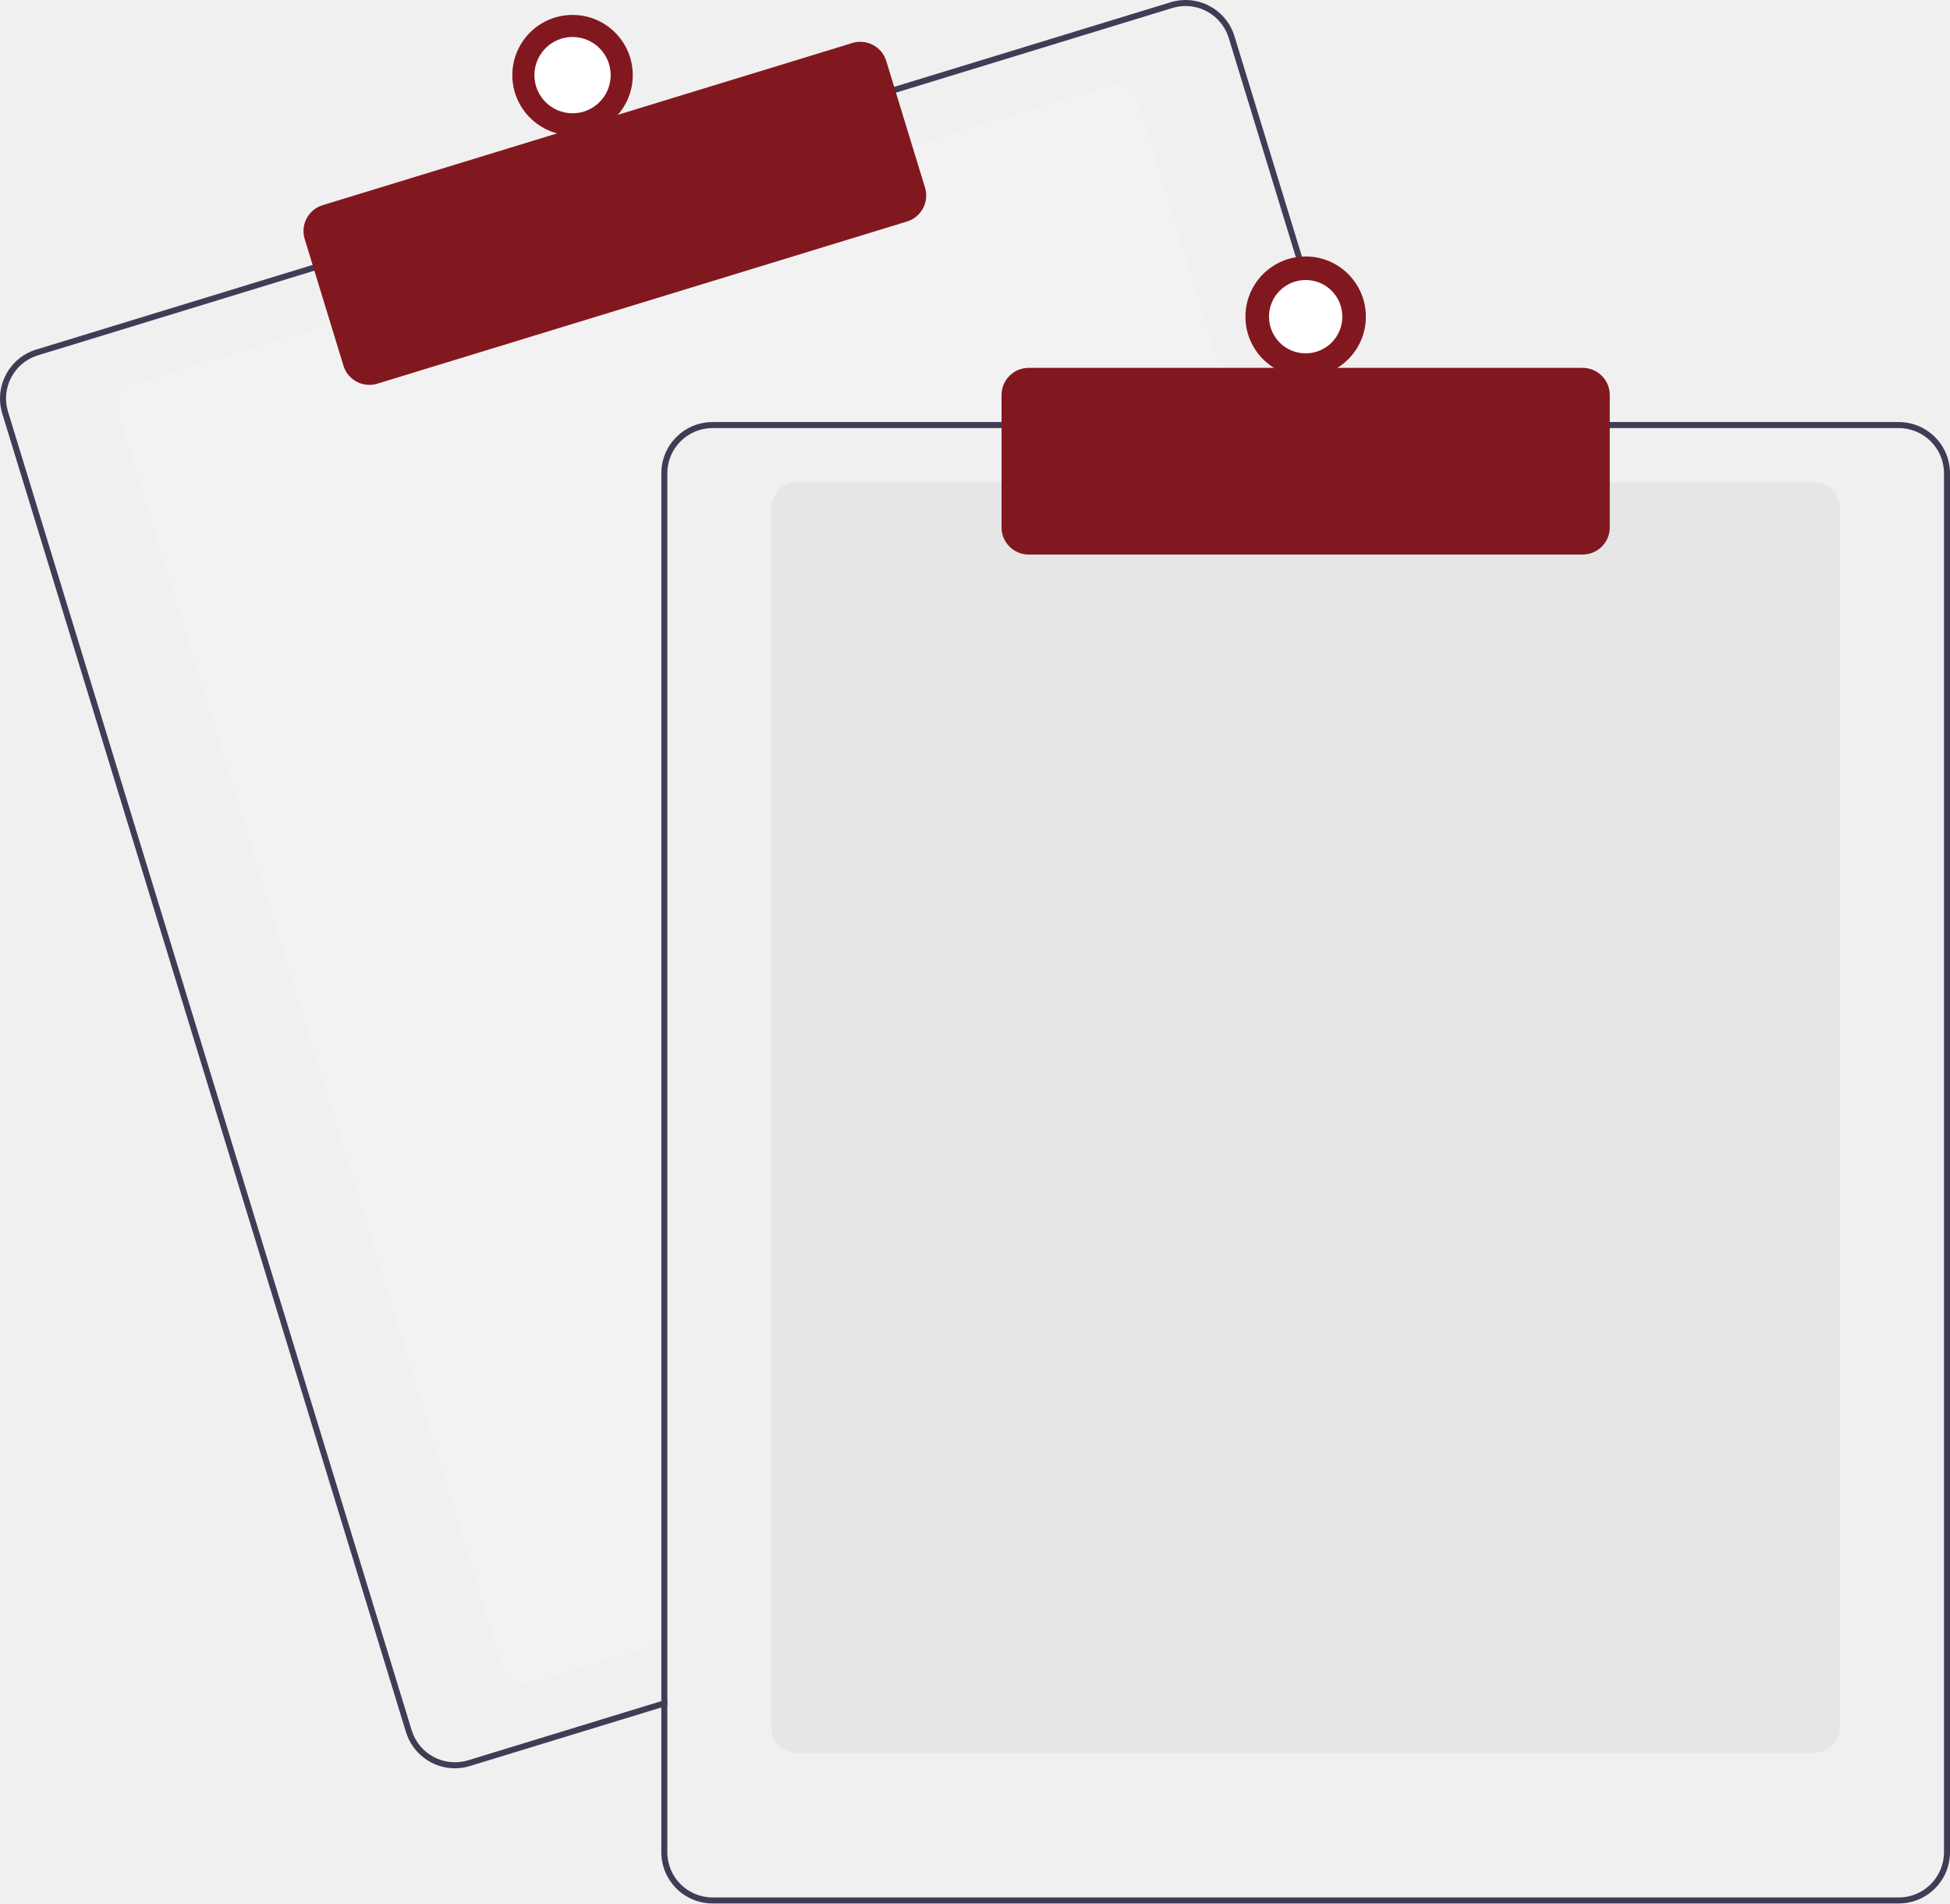
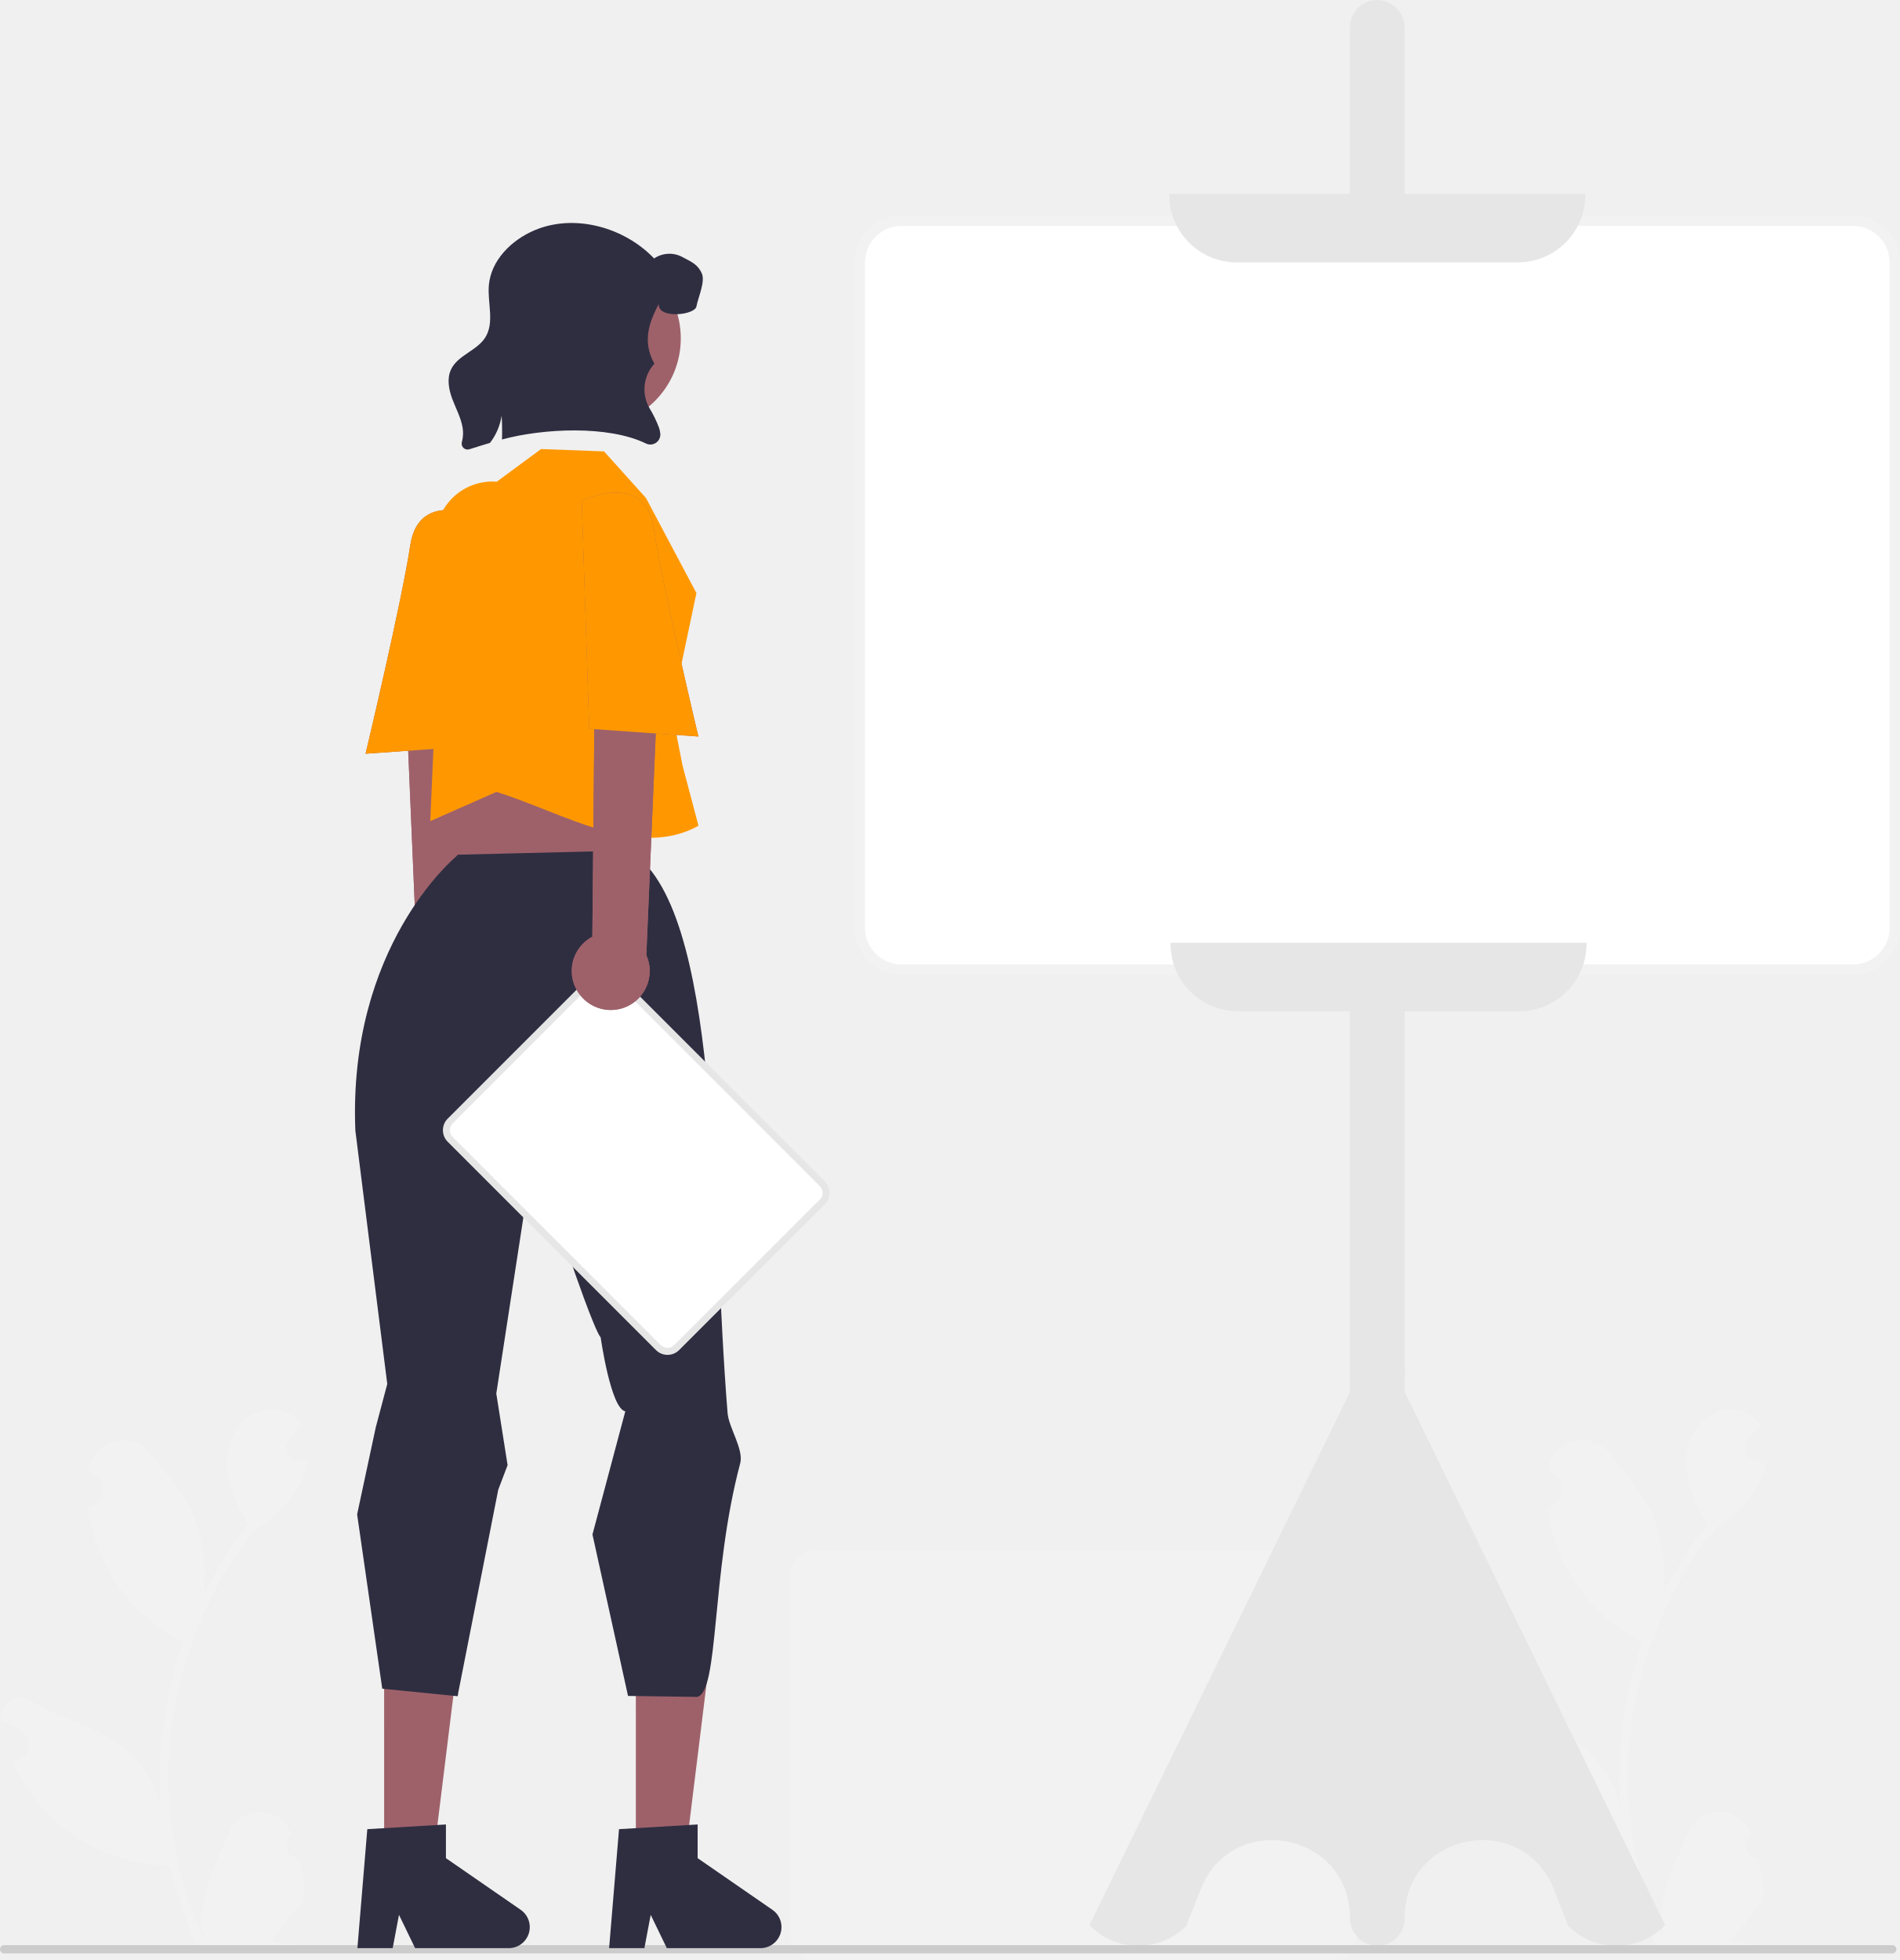
- <svg xmlns="http://www.w3.org/2000/svg" data-name="Layer 1" width="647.636" height="632.174" viewBox="0 0 647.636 632.174">
-   <path d="M687.328,276.087H512.818a15.018,15.018,0,0,0-15,15v387.85l-2,.61-42.81,13.11a8.007,8.007,0,0,1-9.99-5.31L315.678,271.397a8.003,8.003,0,0,1,5.31-9.99l65.97-20.2,191.25-58.54,65.97-20.2a7.989,7.989,0,0,1,9.99,5.3l32.55,106.32Z" transform="translate(-276.1819 -133.9131)" fill="#f2f2f2" />
-   <path d="M725.408,274.087l-39.23-128.14a16.994,16.994,0,0,0-21.23-11.28l-92.75,28.39L380.958,221.607l-92.75,28.4a17.015,17.015,0,0,0-11.28,21.23l134.08,437.93a17.027,17.027,0,0,0,16.26,12.03,16.789,16.789,0,0,0,4.97-.75l63.58-19.46,2-.62v-2.09l-2,.61-64.17,19.65a15.015,15.015,0,0,1-18.73-9.95l-134.07-437.94a14.979,14.979,0,0,1,9.95-18.73l92.75-28.4,191.24-58.54,92.75-28.4a15.156,15.156,0,0,1,4.41-.66,15.015,15.015,0,0,1,14.32,10.61l39.05,127.56.62,2h2.08Z" transform="translate(-276.1819 -133.9131)" fill="#3f3d56" />
-   <path d="M398.863,261.734a9.016,9.016,0,0,1-8.611-6.367l-12.88-42.072a8.999,8.999,0,0,1,5.971-11.24l175.939-53.864a9.009,9.009,0,0,1,11.241,5.971l12.88,42.072a9.01,9.01,0,0,1-5.971,11.241L401.492,261.339A8.976,8.976,0,0,1,398.863,261.734Z" transform="translate(-276.1819 -133.9131)" fill="#82181f" />
-   <circle cx="190.154" cy="24.955" r="20" fill="#82181f" />
-   <circle cx="190.154" cy="24.955" r="12.665" fill="#fff" />
-   <path d="M878.818,716.087h-338a8.51,8.51,0,0,1-8.5-8.5v-405a8.51,8.51,0,0,1,8.5-8.5h338a8.51,8.51,0,0,1,8.5,8.5v405A8.51,8.51,0,0,1,878.818,716.087Z" transform="translate(-276.1819 -133.9131)" fill="#e6e6e6" />
-   <path d="M723.318,274.087h-210.5a17.024,17.024,0,0,0-17,17v407.8l2-.61v-407.19a15.018,15.018,0,0,1,15-15H723.938Zm183.5,0h-394a17.024,17.024,0,0,0-17,17v458a17.024,17.024,0,0,0,17,17h394a17.024,17.024,0,0,0,17-17v-458A17.024,17.024,0,0,0,906.818,274.087Zm15,475a15.018,15.018,0,0,1-15,15h-394a15.018,15.018,0,0,1-15-15v-458a15.018,15.018,0,0,1,15-15h394a15.018,15.018,0,0,1,15,15Z" transform="translate(-276.1819 -133.9131)" fill="#3f3d56" />
-   <path d="M801.818,318.087h-184a9.01,9.01,0,0,1-9-9v-44a9.01,9.01,0,0,1,9-9h184a9.01,9.01,0,0,1,9,9v44A9.01,9.01,0,0,1,801.818,318.087Z" transform="translate(-276.1819 -133.9131)" fill="#82181f" />
-   <circle cx="433.636" cy="105.174" r="20" fill="#82181f" />
-   <circle cx="433.636" cy="105.174" r="12.182" fill="#fff" />
+ <svg xmlns="http://www.w3.org/2000/svg" data-name="Layer 1" width="550.71" height="567.986" viewBox="0 0 550.71 567.986">
+   <path d="M711.247,733.993H560.521a6.616,6.616,0,0,1-6.609-6.608V622.005a6.616,6.616,0,0,1,6.609-6.609h150.725a6.616,6.616,0,0,1,6.608,6.609V727.385A6.616,6.616,0,0,1,711.247,733.993Z" transform="translate(-324.6448 -166.0071)" fill="#f2f2f2" />
+   <path d="M464.932,459.293a11.226,11.226,0,0,0-3.595-16.835l-.95-100.813-18.842,8.647,4.144,97.501A11.287,11.287,0,0,0,464.932,459.293Z" transform="translate(-324.6448 -166.0071)" fill="#9e616a" />
+   <path d="M464.424,316.121s-18.329-8.891-20.864,7.884-12.961,60.433-12.961,60.433l31.639-2.238Z" transform="translate(-324.6448 -166.0071)" fill="#9e616a" />
+   <path d="M464.932,459.293a11.226,11.226,0,0,0-3.595-16.835l-.95-100.813-18.842,8.647,4.144,97.501A11.287,11.287,0,0,0,464.932,459.293Z" transform="translate(-324.6448 -166.0071)" fill="#9e616a" />
+   <path d="M464.424,316.121s-18.329-8.891-20.864,7.884-12.961,60.433-12.961,60.433l31.639-2.238Z" transform="translate(-324.6448 -166.0071)" fill="#ff9800" />
+   <path d="M411.353,704.466a3.613,3.613,0,0,1-2.619-6.263c.091-.362.156-.622.248-.984q-.049-.118-.098-.236a9.703,9.703,0,0,0-17.898.067c-2.927,7.051-6.654,14.113-7.572,21.568a28.705,28.705,0,0,0,.504,9.872,115.086,115.086,0,0,1-10.469-47.799,111.08,111.08,0,0,1,.689-12.392q.571-5.06,1.584-10.047a116.419,116.419,0,0,1,23.087-49.342,30.983,30.983,0,0,0,12.886-13.369,23.634,23.634,0,0,0,2.149-6.458c-.627.082-1.265.134-1.892.175-.195.01-.401.021-.597.031l-.074.003a3.58,3.58,0,0,1-2.94-5.832q.406-.5.813-.999c.411-.514.833-1.018,1.244-1.532a1.784,1.784,0,0,0,.134-.154c.473-.586.946-1.162,1.419-1.748a10.352,10.352,0,0,0-3.394-3.28c-4.741-2.777-11.281-.854-14.706,3.435-3.435,4.288-4.083,10.304-2.89,15.662a41.485,41.485,0,0,0,5.738,12.793c-.257.329-.525.648-.782.977a117.171,117.171,0,0,0-12.23,19.375,48.709,48.709,0,0,0-2.908-22.624c-2.783-6.715-8.001-12.37-12.595-18.175-5.519-6.973-16.835-3.93-17.807,4.909q-.014.128-.028.257,1.024.577,2.004,1.226a4.901,4.901,0,0,1-1.976,8.919l-.1.015a48.767,48.767,0,0,0,1.285,7.291A50.21,50.21,0,0,0,376.563,641.273c.401.206.792.411,1.193.607a119.598,119.598,0,0,0-6.438,30.296,113.435,113.435,0,0,0,.082,18.315l-.031-.216a29.974,29.974,0,0,0-10.232-17.308c-7.874-6.469-18.999-8.851-27.494-14.05a5.625,5.625,0,0,0-8.616,5.473q.017.114.035.227a32.926,32.926,0,0,1,3.692,1.779q1.024.578,2.004,1.226a4.901,4.901,0,0,1-1.976,8.919l-.1.015c-.072.01-.134.021-.206.031a48.808,48.808,0,0,0,8.978,14.058A50.254,50.254,0,0,0,373.9,706.637h.01a119.563,119.563,0,0,0,8.032,23.447h28.692c.103-.319.195-.648.288-.967a32.599,32.599,0,0,1-7.939-.473c2.129-2.612,4.257-5.245,6.386-7.857a1.781,1.781,0,0,0,.134-.154c1.08-1.337,2.17-2.663,3.25-4l.001-.002a47.75,47.75,0,0,0-1.399-12.164Z" transform="translate(-324.6448 -166.0071)" fill="#f2f2f2" />
+   <path d="M834.353,704.466a3.613,3.613,0,0,1-2.619-6.263c.091-.362.156-.622.248-.984q-.049-.118-.098-.236a9.703,9.703,0,0,0-17.898.067c-2.927,7.051-6.654,14.113-7.572,21.568a28.705,28.705,0,0,0,.504,9.872,115.086,115.086,0,0,1-10.469-47.799,111.08,111.08,0,0,1,.689-12.392q.571-5.06,1.584-10.047a116.419,116.419,0,0,1,23.087-49.342,30.983,30.983,0,0,0,12.886-13.369,23.634,23.634,0,0,0,2.149-6.458c-.627.082-1.265.134-1.892.175-.195.01-.401.021-.597.031l-.074.003a3.58,3.58,0,0,1-2.94-5.832q.406-.5.813-.999c.411-.514.833-1.018,1.244-1.532a1.784,1.784,0,0,0,.134-.154c.473-.586.946-1.162,1.419-1.748a10.352,10.352,0,0,0-3.394-3.28c-4.741-2.777-11.281-.854-14.706,3.435-3.435,4.288-4.083,10.304-2.89,15.662a41.485,41.485,0,0,0,5.738,12.793c-.257.329-.525.648-.782.977a117.171,117.171,0,0,0-12.23,19.375,48.709,48.709,0,0,0-2.908-22.624c-2.783-6.715-8.001-12.37-12.595-18.175-5.519-6.973-16.835-3.93-17.807,4.909q-.014.128-.028.257,1.024.577,2.004,1.226a4.901,4.901,0,0,1-1.976,8.919l-.1.015a48.767,48.767,0,0,0,1.285,7.291A50.21,50.21,0,0,0,799.563,641.273c.401.206.792.411,1.193.607a119.598,119.598,0,0,0-6.438,30.296,113.435,113.435,0,0,0,.082,18.315l-.031-.216a29.974,29.974,0,0,0-10.232-17.308c-7.874-6.469-18.999-8.851-27.494-14.05a5.625,5.625,0,0,0-8.616,5.473q.017.114.035.227a32.926,32.926,0,0,1,3.692,1.779q1.024.578,2.004,1.226a4.901,4.901,0,0,1-1.976,8.919l-.1.015c-.072.01-.134.021-.206.031a48.808,48.808,0,0,0,8.978,14.058A50.254,50.254,0,0,0,796.9,706.637h.01a119.563,119.563,0,0,0,8.032,23.447h28.692c.103-.319.195-.648.288-.967a32.599,32.599,0,0,1-7.939-.473c2.129-2.612,4.257-5.245,6.386-7.857a1.781,1.781,0,0,0,.134-.154c1.08-1.337,2.17-2.663,3.25-4l.001-.002a47.75,47.75,0,0,0-1.399-12.164Z" transform="translate(-324.6448 -166.0071)" fill="#f2f2f2" />
+   <path d="M723.864,729.896c-.083,0-.165-.002-.248-.004a8.169,8.169,0,0,1-7.702-8.255c0-12.795-9.14-20.259-18.197-21.98-9.058-1.72-20.298,1.871-24.989,13.776l-4.265,10.707a19.672,19.672,0,0,1-27.787,0l-.252-.252.157-.321,75.334-154.134v-3.777a19.488,19.488,0,0,1,.002-3.5l-.002-388.203a7.946,7.946,0,0,1,8.19-7.943,8.169,8.169,0,0,1,7.703,8.255v387.936a19.489,19.489,0,0,1-.002,3.5l.002,3.731,75.491,154.456-.252.252a19.672,19.672,0,0,1-27.787,0l-.112-.17-4.153-10.537c-4.691-11.904-15.93-15.493-24.989-13.776-9.058,1.721-18.197,9.185-18.197,21.98v.312a7.947,7.947,0,0,1-7.943,7.946Z" transform="translate(-324.6448 -166.0071)" fill="#e6e6e6" />
+   <path d="M861.763,446.993H585.96A12.106,12.106,0,0,1,573.867,434.901v-192.828A12.106,12.106,0,0,1,585.96,229.98H861.763a12.106,12.106,0,0,1,12.092,12.093v192.828A12.106,12.106,0,0,1,861.763,446.993Z" transform="translate(-324.6448 -166.0071)" fill="#fff" />
+   <path d="M861.763,448.493H585.96a13.608,13.608,0,0,1-13.593-13.592V242.072a13.608,13.608,0,0,1,13.593-13.592H861.763a13.608,13.608,0,0,1,13.592,13.592V434.901A13.608,13.608,0,0,1,861.763,448.493ZM585.96,231.48a10.604,10.604,0,0,0-10.593,10.592V434.901a10.605,10.605,0,0,0,10.593,10.592H861.763a10.604,10.604,0,0,0,10.592-10.592V242.072a10.604,10.604,0,0,0-10.592-10.592Z" transform="translate(-324.6448 -166.0071)" fill="#f2f2f2" />
+   <path d="M764.64,242.036H683.083a19.525,19.525,0,0,1-19.503-19.503v-.355H784.143v.355A19.525,19.525,0,0,1,764.64,242.036Z" transform="translate(-324.6448 -166.0071)" fill="#e6e6e6" />
+   <path d="M764.994,459.049H683.437a19.525,19.525,0,0,1-19.503-19.503v-.355H784.497v.355A19.525,19.525,0,0,1,764.994,459.049Z" transform="translate(-324.6448 -166.0071)" fill="#e6e6e6" />
+   <path d="M874.315,730.889a1.186,1.186,0,0,1-1.19,1.19h-547.29a1.19,1.19,0,0,1,0-2.38h547.29A1.187,1.187,0,0,1,874.315,730.889Z" transform="translate(-324.6448 -166.0071)" fill="#ccc" />
+   <polygon points="184.306 537.181 198.722 537.181 205.58 481.575 184.303 481.576 184.306 537.181" fill="#9e616a" />
+   <path d="M504.069,696.077l22.789-1.36v9.764l21.666,14.963a6.099,6.099,0,0,1-3.466,11.118H517.927l-4.676-9.658-1.826,9.658H501.195Z" transform="translate(-324.6448 -166.0071)" fill="#2f2e41" />
+   <polygon points="135.277 227.892 133.865 234.622 132.664 259.447 180.908 252.915 184.613 224.169 179.492 215.755 135.277 227.892" fill="#9e616a" />
+   <polygon points="111.347 537.181 125.763 537.181 132.621 481.575 111.344 481.576 111.347 537.181" fill="#9e616a" />
+   <path d="M428.171,604.948l-.001-.149,5.396-25.192,3.328-12.541-9.249-73.429c-2.178-53.348,28.772-78.993,29.016-79.245l.671-.698,49.636-1.215c26.706,16.001,23.683,103.519,28.573,163.039.349,4.244,4.731,10.509,3.654,14.546-8.546,32.027-6.043,66.661-12.553,67.685l-19.961-.277-10.309-46.789,9.516-35.686c-4.221-.778-7.137-21.412-7.137-21.412-1.839-2.184-8.188-20.756-8.188-20.756l-8.466-51.41-13.601,88.424,3.276,20.744-2.711,7.133-11.608,58.886-.123.949L435.443,655.37Z" transform="translate(-324.6448 -166.0071)" fill="#2f2e41" />
+   <path d="M431.11,696.077l22.789-1.36v9.764l21.666,14.963a6.099,6.099,0,0,1-3.466,11.118H444.968l-4.676-9.658-1.826,9.658H428.236Z" transform="translate(-324.6448 -166.0071)" fill="#2f2e41" />
+   <path d="M499.723,296.813l12.168,13.52,14.615,27.547-7.179,33.968,3.139,15.94,4.635,17.522c-17.86,9.879-39.074-3.764-58.563-9.824l-19.176,8.472,1.014-23.322.52-58.76a16.469,16.469,0,0,1,17.732-16.275h0l12.844-9.464Z" transform="translate(-324.6448 -166.0071)" fill="#ff9800" />
+   <circle cx="171.67" cy="98.072" r="25.657" fill="#9e616a" />
+   <path d="M526.506,254.82c-.452,2.514-11.253,3.727-10.928-.745-2.101,4.211-5.242,10.322-1.242,17.322a10.983,10.983,0,0,0-1.482,12.813,33.153,33.153,0,0,1,2.847,5.845,8.875,8.875,0,0,1,.325,1.515,2.898,2.898,0,0,1-4.124,2.974c-10.88-5.329-29.854-4.426-41.758-1.174q.119-3.473-.095-6.931a17.134,17.134,0,0,1-3.378,7.914c-2.038.603-4.036,1.229-5.971,1.848a1.715,1.715,0,0,1-2.181-2.094,9.647,9.647,0,0,0,.206-4.203c-.492-2.903-1.951-5.527-2.982-8.279s-1.618-5.916-.357-8.573c1.959-4.124,7.478-5.385,9.913-9.247,2.736-4.338.611-9.992,1.039-15.107.603-7.232,6.527-13.109,13.204-15.948,11.562-4.917,26.027-.935,34.695,8.153a7.938,7.938,0,0,1,8.303-.357c2.562,1.372,4.401,2.086,5.551,4.758C529.1,247.651,526.966,252.298,526.506,254.82Z" transform="translate(-324.6448 -166.0071)" fill="#2f2e41" />
+   <path d="M515.486,556.54l-60.365-60.365a3.747,3.747,0,0,1-0-5.293l42.204-42.204a3.747,3.747,0,0,1,5.293,0l60.365,60.365a3.747,3.747,0,0,1-0,5.293l-42.204,42.204A3.747,3.747,0,0,1,515.486,556.54Z" transform="translate(-324.6448 -166.0071)" fill="#fff" />
+   <path d="M518.133,558.633a4.71,4.71,0,0,1-3.354-1.387L454.414,496.882a4.746,4.746,0,0,1,0-6.707l42.204-42.204a4.746,4.746,0,0,1,6.708,0l60.364,60.364a4.746,4.746,0,0,1,0,6.707l-42.204,42.204A4.71,4.71,0,0,1,518.133,558.633ZM499.972,448.584a2.72,2.72,0,0,0-1.939.802l-42.205,42.204a2.747,2.747,0,0,0,0,3.879l60.365,60.364a2.815,2.815,0,0,0,3.879,0l42.204-42.204a2.747,2.747,0,0,0,0-3.879l-60.365-60.364A2.721,2.721,0,0,0,499.972,448.584Z" transform="translate(-324.6448 -166.0071)" fill="#e6e6e6" />
+   <path d="M492.742,454.293a11.226,11.226,0,0,1,3.595-16.835l.95-100.813,18.842,8.647-4.144,97.501A11.287,11.287,0,0,1,492.742,454.293Z" transform="translate(-324.6448 -166.0071)" fill="#9e616a" />
+   <path d="M493.249,311.121s18.329-8.891,20.864,7.884,12.961,60.433,12.961,60.433l-31.639-2.238Z" transform="translate(-324.6448 -166.0071)" fill="#9e616a" />
+   <path d="M492.742,454.293a11.226,11.226,0,0,1,3.595-16.835l.95-100.813,18.842,8.647-4.144,97.501A11.287,11.287,0,0,1,492.742,454.293Z" transform="translate(-324.6448 -166.0071)" fill="#9e616a" />
+   <path d="M493.249,311.121s18.329-8.891,20.864,7.884,12.961,60.433,12.961,60.433l-31.639-2.238Z" transform="translate(-324.6448 -166.0071)" fill="#ff9800" />
</svg>
